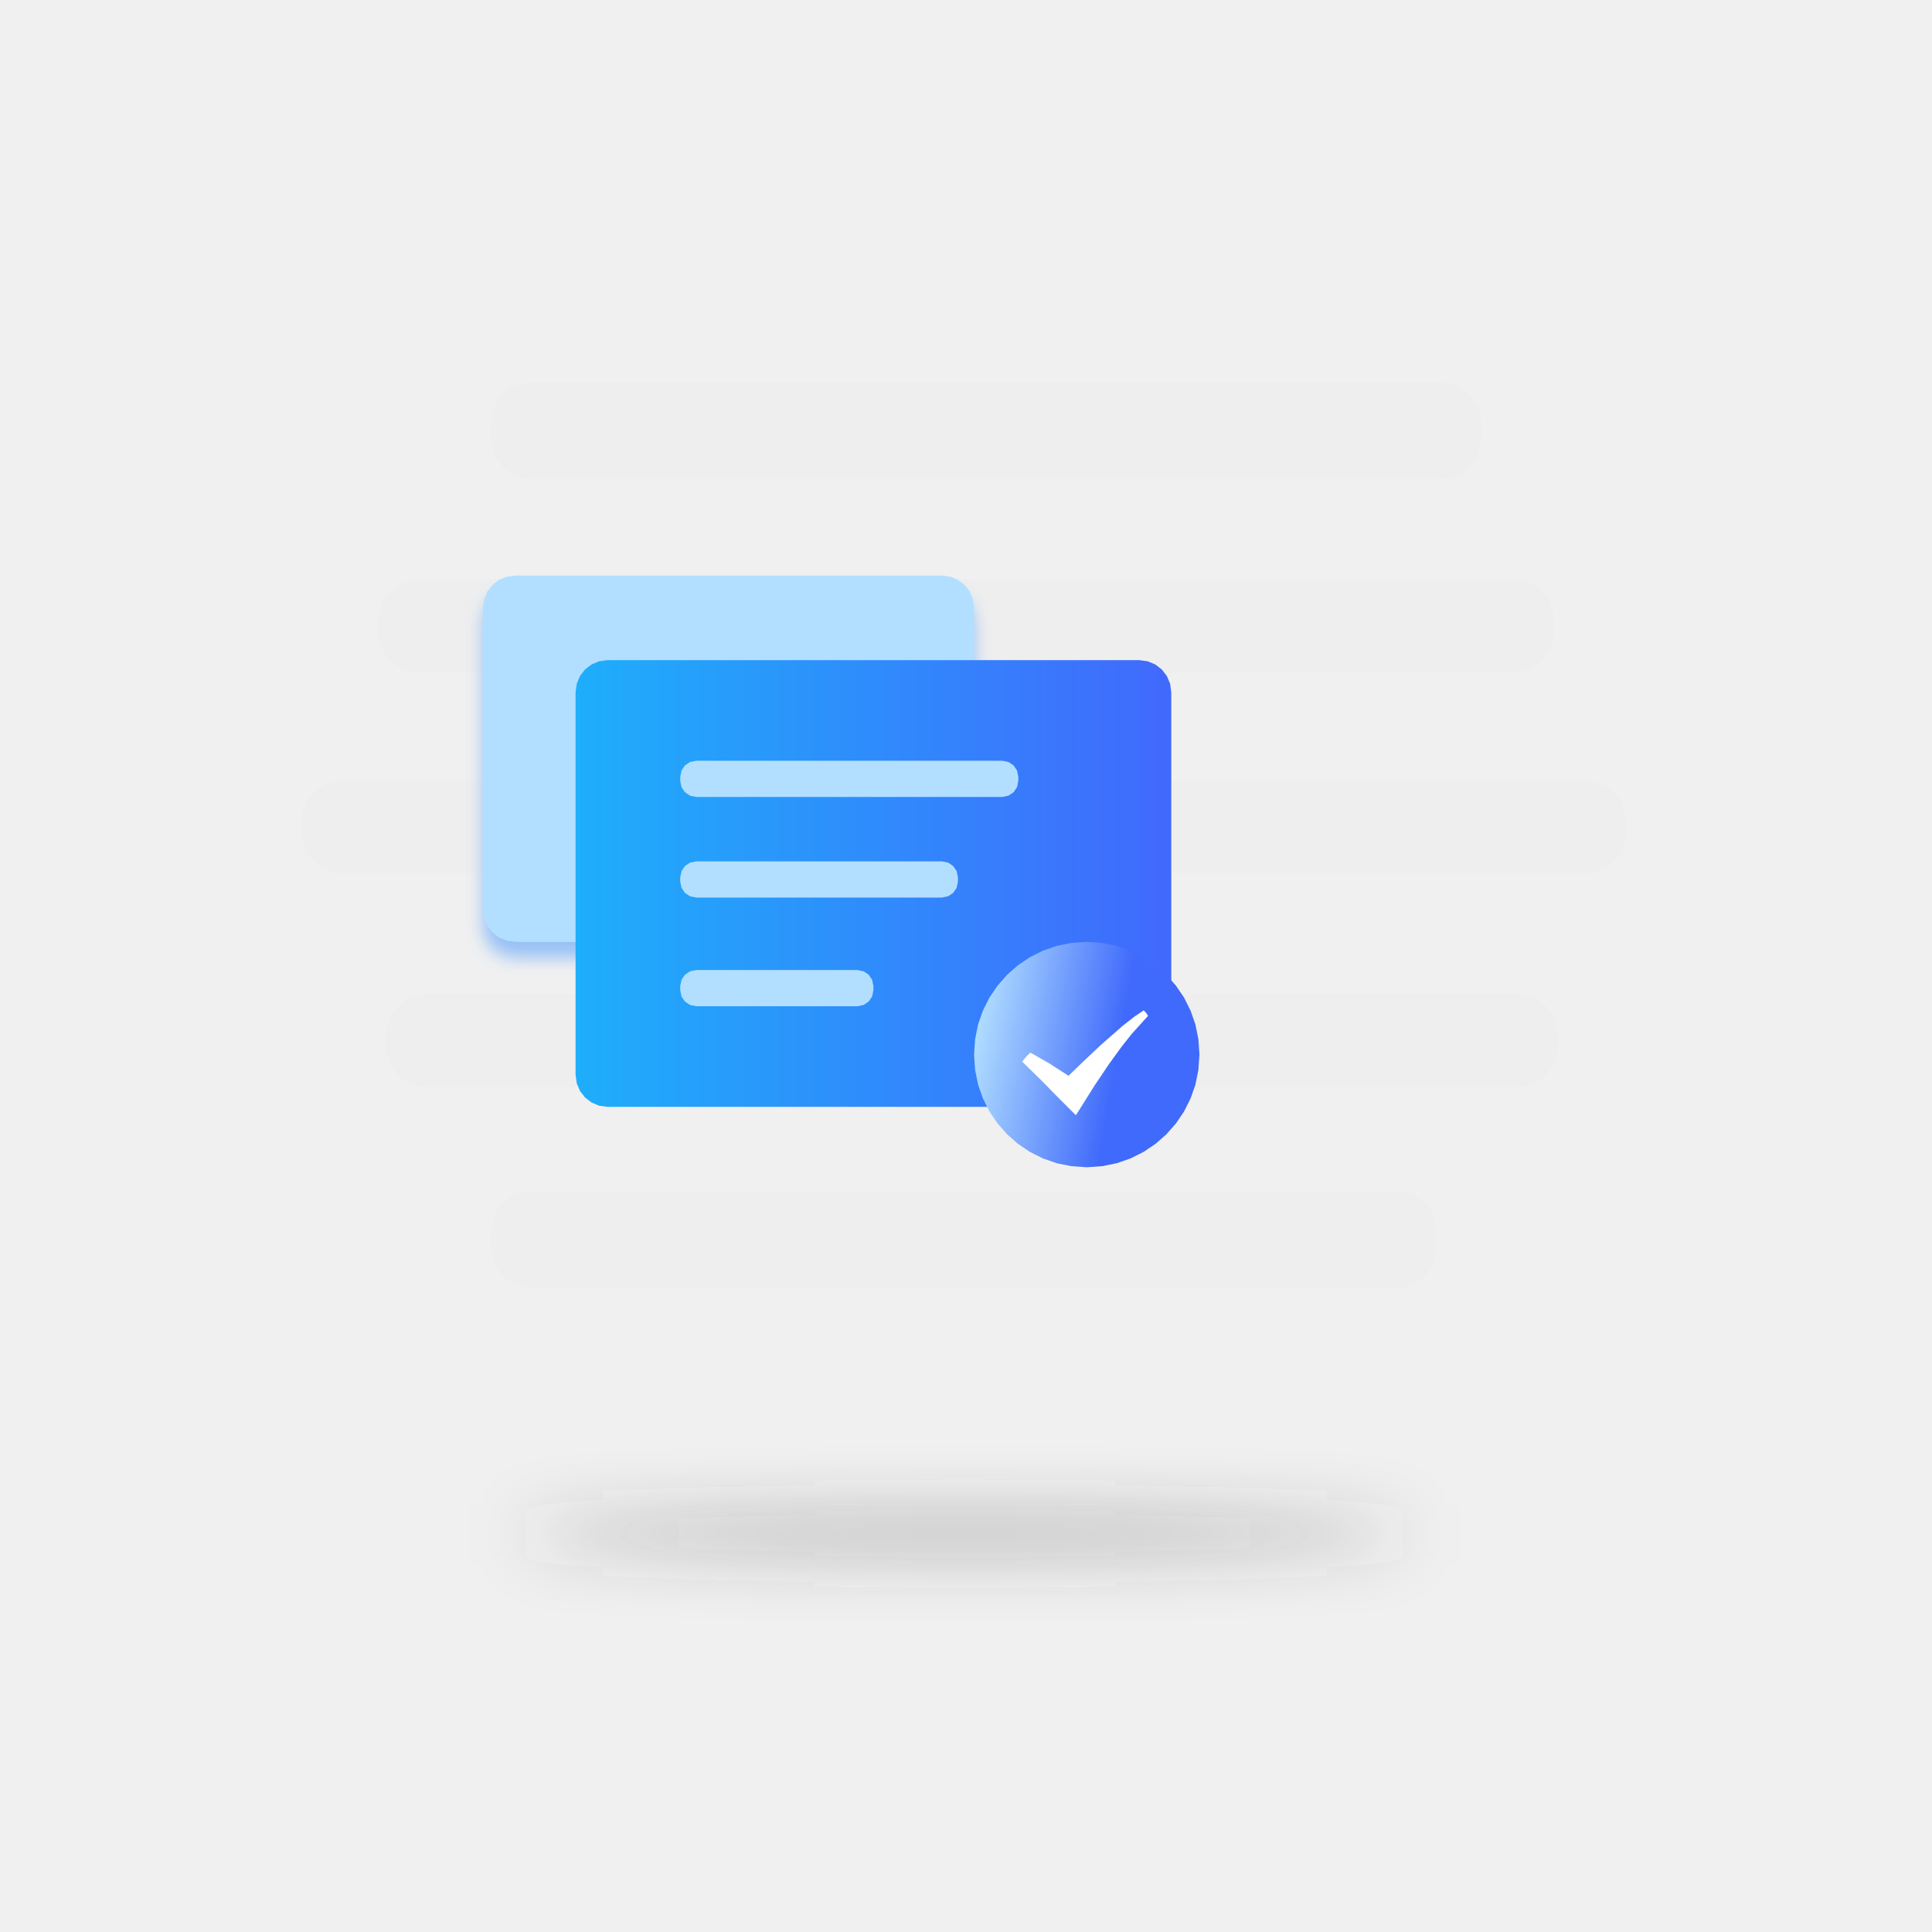
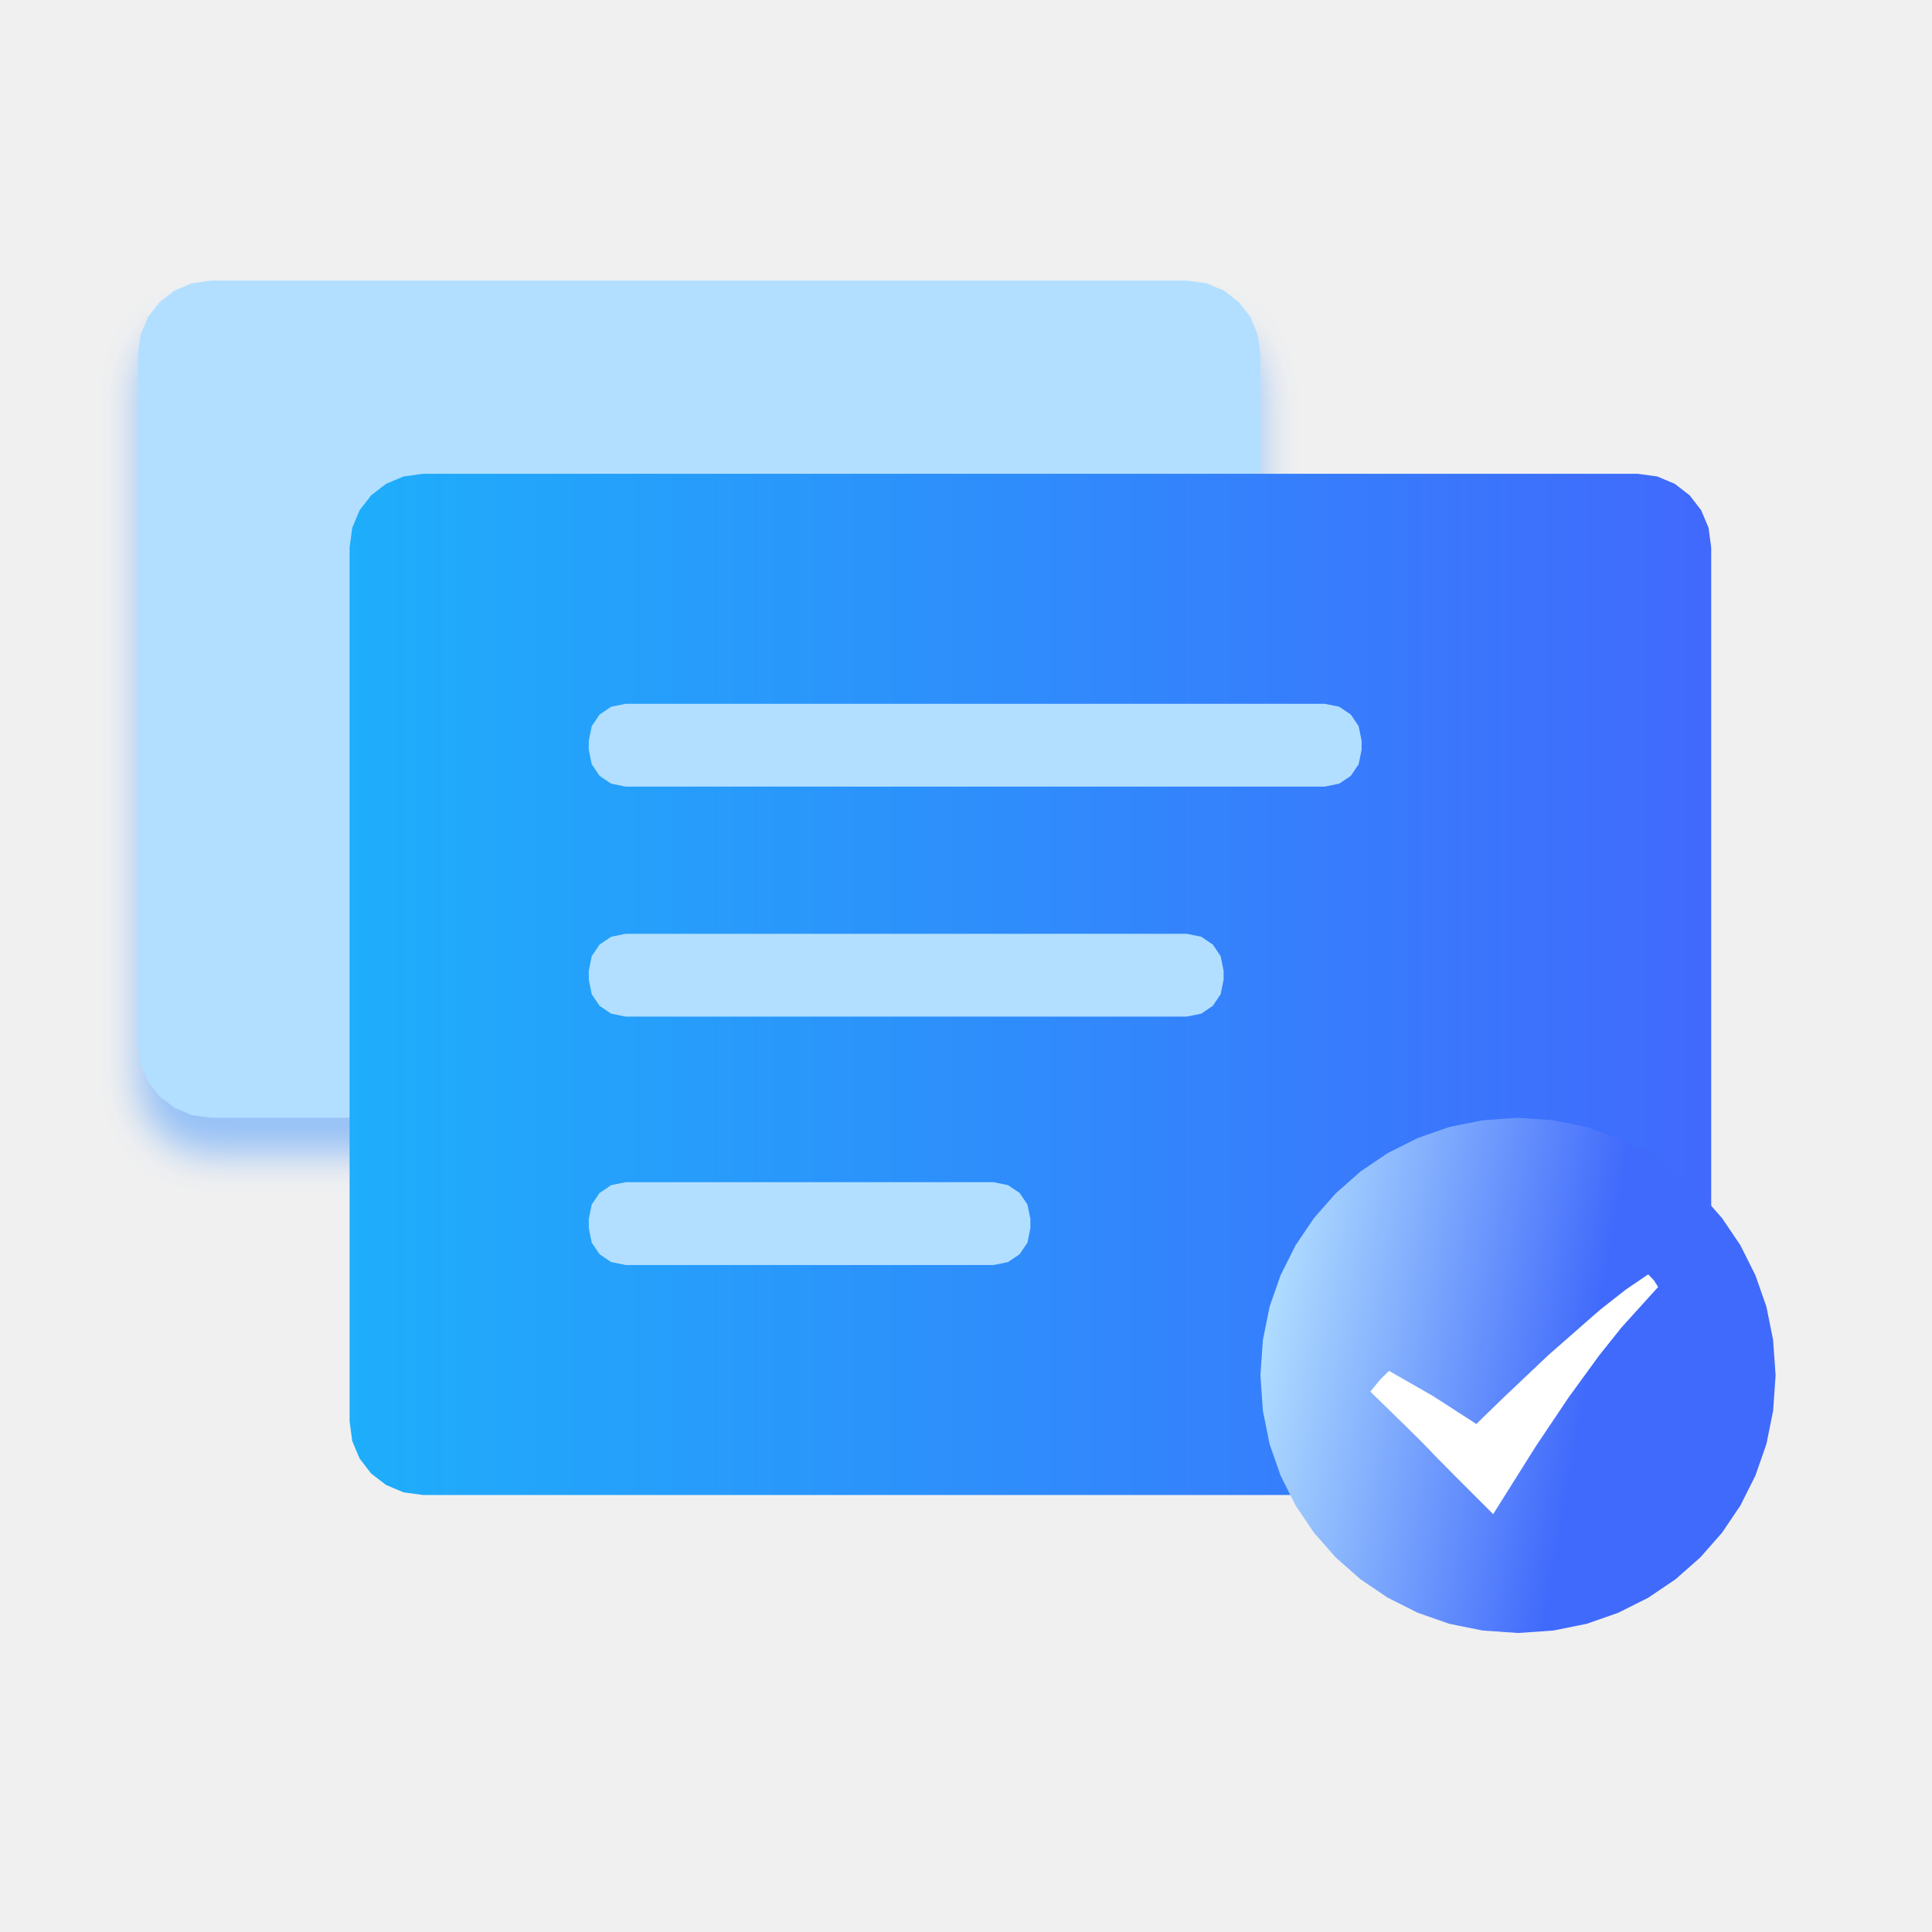
- <svg xmlns="http://www.w3.org/2000/svg" height="480" node-id="1" sillyvg="true" template-height="480" template-width="480" version="1.1" viewBox="0 0 480 480" width="480">
-   <defs node-id="49">
-     <linearGradient gradientUnits="objectBoundingBox" id="linearGradient-2" node-id="9" spreadMethod="pad" x1="0" x2="1" y1="0.5" y2="0.5">
-       <stop offset="0" stop-color="#fff2e6" />
-       <stop offset="1" stop-color="#ffd9c3" />
-     </linearGradient>
-     <linearGradient gradientUnits="objectBoundingBox" id="linearGradient-7" node-id="22" spreadMethod="pad" x1="0" x2="1" y1="1" y2="1">
+ <svg xmlns="http://www.w3.org/2000/svg" height="210" viewBox="105 112.5 210 210" width="210">
+   <defs>
+     <linearGradient gradientUnits="objectBoundingBox" id="linearGradient-7" spreadMethod="pad" x1="0" x2="1" y1="1" y2="1">
      <stop offset="0" stop-color="#1eaefb" />
      <stop offset="1" stop-color="#4169fc" />
    </linearGradient>
-     <linearGradient gradientUnits="objectBoundingBox" id="linearGradient-8" node-id="25" spreadMethod="pad" x1="0" x2="0.636" y1="0.388" y2="0.5">
+     <linearGradient gradientUnits="objectBoundingBox" id="linearGradient-8" spreadMethod="pad" x1="0" x2="0.636" y1="0.388" y2="0.5">
      <stop offset="0" stop-color="#b2dfff" />
      <stop offset="1" stop-color="#406afb" />
    </linearGradient>
-     <filter height="7" id="filter-1" node-id="7" width="1.217" x="-0.109" y="-3">
-       <feGaussianBlur color-interpolation-filters="linearRGB" in="SourceGraphic" result="result1" stdDeviation="8 8" />
-     </filter>
-     <filter height="1.391" id="filter-4" node-id="13" width="1.13" x="-0.065" y="-0.149">
-       <feOffset color-interpolation-filters="linearRGB" dx="0" dy="4" in="SourceAlpha" result="shadowOffsetOuter1" />
-       <feGaussianBlur color-interpolation-filters="linearRGB" in="shadowOffsetOuter1" result="shadowBlurOuter1" stdDeviation="5 5" />
-       <feColorMatrix color-interpolation-filters="linearRGB" in="shadowBlurOuter1" result="result3" type="matrix" values="0 0 0 0 0 0 0 0 0 0 0 0 0 0 0 0 0 0 0.123 0" />
-     </filter>
-     <filter height="1.176" id="filter-6" node-id="18" width="1.131" x="-0.066" y="-0.044">
+     <filter height="1.176" id="filter-6" width="1.131" x="-0.066" y="-0.044">
      <feOffset color-interpolation-filters="linearRGB" dx="0" dy="4" in="SourceAlpha" result="shadowOffsetOuter1" />
      <feGaussianBlur color-interpolation-filters="linearRGB" in="shadowOffsetOuter1" result="shadowBlurOuter1" stdDeviation="2 2" />
      <feColorMatrix color-interpolation-filters="linearRGB" in="shadowBlurOuter1" result="result3" type="matrix" values="0 0 0 0 0.592 0 0 0 0 0.757 0 0 0 0 0.965 0 0 0 1 0" />
    </filter>
  </defs>
-   <g node-id="126">
-     <g node-id="127">
-       <g node-id="128">
-         <path d="M 132.00 95.00 L 358.00 95.00 L 359.83 95.17 L 361.50 95.63 L 363.05 96.37 L 364.45 97.36 L 365.64 98.55 L 366.63 99.95 L 367.37 101.50 L 367.83 103.17 L 368.00 105.00 L 368.00 109.00 L 367.83 110.83 L 367.37 112.50 L 366.63 114.05 L 365.64 115.45 L 364.45 116.64 L 363.05 117.63 L 361.50 118.37 L 359.83 118.83 L 358.00 119.00 L 132.00 119.00 L 130.17 118.83 L 128.50 118.37 L 126.95 117.63 L 125.55 116.64 L 124.36 115.45 L 123.37 114.05 L 122.63 112.50 L 122.17 110.83 L 122.00 109.00 L 122.00 105.00 L 122.17 103.17 L 122.63 101.50 L 123.37 99.95 L 124.36 98.55 L 125.55 97.36 L 126.95 96.37 L 128.50 95.63 L 130.17 95.17 L 132.00 95.00 Z" fill="#eeeeee" fill-rule="evenodd" group-id="1,2,3" id="矩形" node-id="32" stroke="none" target-height="24" target-width="246" target-x="122" target-y="95" />
-         <path d="M 104.00 144.00 L 376.00 144.00 L 377.83 144.17 L 379.50 144.63 L 381.05 145.37 L 382.45 146.36 L 383.64 147.55 L 384.63 148.95 L 385.37 150.50 L 385.83 152.17 L 386.00 154.00 L 386.00 157.00 L 385.83 158.83 L 385.37 160.50 L 384.63 162.05 L 383.64 163.45 L 382.45 164.64 L 381.05 165.63 L 379.50 166.37 L 377.83 166.83 L 376.00 167.00 L 104.00 167.00 L 102.17 166.83 L 100.50 166.37 L 98.95 165.63 L 97.55 164.64 L 96.36 163.45 L 95.37 162.05 L 94.63 160.50 L 94.17 158.83 L 94.00 157.00 L 94.00 154.00 L 94.17 152.17 L 94.63 150.50 L 95.37 148.95 L 96.36 147.55 L 97.55 146.36 L 98.95 145.37 L 100.50 144.63 L 102.17 144.17 L 104.00 144.00 Z" fill="#eeeeee" fill-rule="evenodd" group-id="1,2,3" id="矩形备份" node-id="33" stroke="none" target-height="23" target-width="292" target-x="94" target-y="144" />
-         <path d="M 106.00 247.00 L 377.00 247.00 L 378.83 247.17 L 380.50 247.63 L 382.05 248.37 L 383.45 249.36 L 384.64 250.55 L 385.63 251.95 L 386.37 253.50 L 386.83 255.17 L 387.00 257.00 L 387.00 260.00 L 386.83 261.83 L 386.37 263.50 L 385.63 265.05 L 384.64 266.45 L 383.45 267.64 L 382.05 268.63 L 380.50 269.37 L 378.83 269.83 L 377.00 270.00 L 106.00 270.00 L 104.17 269.83 L 102.50 269.37 L 100.95 268.63 L 99.55 267.64 L 98.36 266.45 L 97.37 265.05 L 96.63 263.50 L 96.17 261.83 L 96.00 260.00 L 96.00 257.00 L 96.17 255.17 L 96.63 253.50 L 97.37 251.95 L 98.36 250.55 L 99.55 249.36 L 100.95 248.37 L 102.50 247.63 L 104.17 247.17 L 106.00 247.00 Z" fill="#eeeeee" fill-rule="evenodd" group-id="1,2,3" id="矩形备份-2" node-id="34" stroke="none" target-height="23" target-width="291" target-x="96" target-y="247" />
-         <path d="M 85.00 194.00 L 394.00 194.00 L 395.83 194.17 L 397.50 194.63 L 399.05 195.37 L 400.45 196.36 L 401.64 197.55 L 402.63 198.95 L 403.37 200.50 L 403.83 202.17 L 404.00 204.00 L 404.00 207.00 L 403.83 208.83 L 403.37 210.50 L 402.63 212.05 L 401.64 213.45 L 400.45 214.64 L 399.05 215.63 L 397.50 216.37 L 395.83 216.83 L 394.00 217.00 L 85.00 217.00 L 83.17 216.83 L 81.50 216.37 L 79.95 215.63 L 78.55 214.64 L 77.36 213.45 L 76.37 212.05 L 75.63 210.50 L 75.17 208.83 L 75.00 207.00 L 75.00 204.00 L 75.17 202.17 L 75.63 200.50 L 76.37 198.95 L 77.36 197.55 L 78.55 196.36 L 79.95 195.37 L 81.50 194.63 L 83.17 194.17 L 85.00 194.00 Z" fill="#eeeeee" fill-rule="evenodd" group-id="1,2,3" id="矩形备份-3" node-id="35" stroke="none" target-height="23" target-width="329" target-x="75" target-y="194" />
-         <path d="M 132.00 296.00 L 347.00 296.00 L 348.83 296.17 L 350.50 296.63 L 352.05 297.37 L 353.45 298.36 L 354.64 299.55 L 355.63 300.95 L 356.37 302.50 L 356.83 304.17 L 357.00 306.00 L 357.00 310.00 L 356.83 311.83 L 356.37 313.50 L 355.63 315.05 L 354.64 316.45 L 353.45 317.64 L 352.05 318.63 L 350.50 319.37 L 348.83 319.83 L 347.00 320.00 L 132.00 320.00 L 130.17 319.83 L 128.50 319.37 L 126.95 318.63 L 125.55 317.64 L 124.36 316.45 L 123.37 315.05 L 122.63 313.50 L 122.17 311.83 L 122.00 310.00 L 122.00 306.00 L 122.17 304.17 L 122.63 302.50 L 123.37 300.95 L 124.36 299.55 L 125.55 298.36 L 126.95 297.37 L 128.50 296.63 L 130.17 296.17 L 132.00 296.00 Z" fill="#eeeeee" fill-rule="evenodd" group-id="1,2,3" id="矩形备份-5" node-id="36" stroke="none" target-height="24" target-width="235" target-x="122" target-y="296" />
-         <g node-id="131">
-           <path d="M 350.00 381.00 L 349.72 381.28 L 348.32 381.70 L 344.37 382.26 L 338.23 382.80 L 328.68 383.36 L 304.76 384.23 L 274.43 384.80 L 239.50 385.00 L 204.57 384.80 L 174.24 384.23 L 150.32 383.36 L 140.77 382.80 L 134.63 382.26 L 130.68 381.70 L 129.28 381.28 L 129.00 381.00 L 129.28 380.72 L 130.68 380.30 L 134.63 379.74 L 140.77 379.20 L 150.32 378.64 L 174.24 377.77 L 204.57 377.20 L 239.50 377.00 L 274.43 377.20 L 304.76 377.77 L 328.68 378.64 L 338.23 379.20 L 344.37 379.74 L 348.32 380.30 L 349.72 380.72 L 350.00 381.00 Z" fill="#3d3d3d" fill-opacity="0.4" fill-rule="evenodd" filter="url(#filter-1)" group-id="1,2,3,6" id="椭圆形" node-id="37" stroke="none" target-height="8" target-width="221" target-x="129" target-y="377" />
-         </g>
-       </g>
-       <g node-id="129">
-         <g node-id="132">
-           <path d="M 290.09 245.81 L 393.00 259.58 L 280.66 318.00 L 280.66 292.46 L 131.00 299.51 L 153.01 231.00 L 280.66 259.58 Z" fill="#000000" fill-rule="evenodd" filter="url(#filter-4)" group-id="1,2,4,7" hidden="true" node-id="107" stroke="none" target-height="87" target-width="262" target-x="131" target-y="231" visibility="hidden" />
-         </g>
-         <path d="M 290.09 245.81 L 393.00 259.58 L 280.66 318.00 L 280.66 292.46 L 131.00 299.51 L 153.01 231.00 L 280.66 259.58 Z" fill="url(#linearGradient-2)" fill-rule="evenodd" group-id="1,2,4,8" hidden="true" node-id="112" stroke="none" target-height="87" target-width="262" target-x="131" target-y="231" visibility="hidden" />
-       </g>
-       <g node-id="130">
-         <g node-id="134">
-           <path d="M 128.00 143.00 L 234.00 143.00 L 236.14 143.29 L 238.04 144.09 L 239.66 145.34 L 240.91 146.96 L 241.71 148.86 L 242.00 151.00 L 242.00 226.00 L 241.71 228.14 L 240.91 230.04 L 239.66 231.66 L 238.04 232.91 L 236.14 233.71 L 234.00 234.00 L 128.00 234.00 L 125.86 233.71 L 123.96 232.91 L 122.34 231.66 L 121.09 230.04 L 120.29 228.14 L 120.00 226.00 L 120.00 151.00 L 120.29 148.86 L 121.09 146.96 L 122.34 145.34 L 123.96 144.09 L 125.86 143.29 L 128.00 143.00 Z" fill="#000000" fill-rule="evenodd" filter="url(#filter-6)" group-id="1,2,5,9" node-id="119" stroke="none" target-height="91" target-width="122" target-x="120" target-y="143" />
-         </g>
-         <path d="M 128.00 143.00 L 234.00 143.00 L 236.14 143.29 L 238.04 144.09 L 239.66 145.34 L 240.91 146.96 L 241.71 148.86 L 242.00 151.00 L 242.00 226.00 L 241.71 228.14 L 240.91 230.04 L 239.66 231.66 L 238.04 232.91 L 236.14 233.71 L 234.00 234.00 L 128.00 234.00 L 125.86 233.71 L 123.96 232.91 L 122.34 231.66 L 121.09 230.04 L 120.29 228.14 L 120.00 226.00 L 120.00 151.00 L 120.29 148.86 L 121.09 146.96 L 122.34 145.34 L 123.96 144.09 L 125.86 143.29 L 128.00 143.00 Z" fill="#b2dfff" fill-rule="evenodd" group-id="1,2,5,10" node-id="124" stroke="none" target-height="91" target-width="122" target-x="120" target-y="143" />
-       </g>
-       <path d="M 151.00 164.00 L 283.00 164.00 L 285.14 164.29 L 287.04 165.09 L 288.66 166.34 L 289.91 167.96 L 290.71 169.86 L 291.00 172.00 L 291.00 267.00 L 290.71 269.14 L 289.91 271.04 L 288.66 272.66 L 287.04 273.91 L 285.14 274.71 L 283.00 275.00 L 151.00 275.00 L 148.86 274.71 L 146.96 273.91 L 145.34 272.66 L 144.09 271.04 L 143.29 269.14 L 143.00 267.00 L 143.00 172.00 L 143.29 169.86 L 144.09 167.96 L 145.34 166.34 L 146.96 165.09 L 148.86 164.29 L 151.00 164.00 Z" fill="url(#linearGradient-7)" fill-rule="evenodd" group-id="1,2" id="矩形" node-id="44" stroke="none" target-height="111" target-width="148" target-x="143" target-y="164" />
-       <path d="M 298.00 262.00 L 297.73 265.85 L 297.00 269.47 L 295.80 272.90 L 294.17 276.15 L 292.17 279.11 L 289.80 281.80 L 287.11 284.17 L 284.15 286.17 L 280.90 287.80 L 277.47 289.00 L 273.85 289.73 L 270.00 290.00 L 266.15 289.73 L 262.53 289.00 L 259.10 287.80 L 255.85 286.17 L 252.89 284.17 L 250.20 281.80 L 247.83 279.11 L 245.83 276.15 L 244.20 272.90 L 243.00 269.47 L 242.27 265.85 L 242.00 262.00 L 242.27 258.15 L 243.00 254.53 L 244.20 251.10 L 245.83 247.85 L 247.83 244.89 L 250.20 242.20 L 252.89 239.83 L 255.85 237.83 L 259.10 236.20 L 262.53 235.00 L 266.15 234.27 L 270.00 234.00 L 273.85 234.27 L 277.47 235.00 L 280.90 236.20 L 284.15 237.83 L 287.11 239.83 L 289.80 242.20 L 292.17 244.89 L 294.17 247.85 L 295.80 251.10 L 297.00 254.53 L 297.73 258.15 L 298.00 262.00 Z" fill="url(#linearGradient-8)" fill-rule="evenodd" group-id="1,2" id="椭圆形" node-id="45" stroke="none" target-height="56" target-width="56" target-x="242" target-y="234" />
-       <path d="M 213.00 241.00 L 214.57 241.32 L 215.83 242.17 L 216.68 243.43 L 217.00 245.00 L 217.00 246.00 L 216.68 247.57 L 215.83 248.83 L 214.57 249.68 L 213.00 250.00 L 173.00 250.00 L 171.43 249.68 L 170.17 248.83 L 169.32 247.57 L 169.00 246.00 L 169.00 245.00 L 169.32 243.43 L 170.17 242.17 L 171.43 241.32 L 173.00 241.00 L 213.00 241.00 Z M 234.00 214.00 L 235.57 214.32 L 236.83 215.17 L 237.68 216.43 L 238.00 218.00 L 238.00 219.00 L 237.68 220.57 L 236.83 221.83 L 235.57 222.68 L 234.00 223.00 L 173.00 223.00 L 171.43 222.68 L 170.17 221.83 L 169.32 220.57 L 169.00 219.00 L 169.00 218.00 L 169.32 216.43 L 170.17 215.17 L 171.43 214.32 L 173.00 214.00 L 234.00 214.00 Z M 249.00 189.00 L 250.57 189.32 L 251.83 190.17 L 252.68 191.43 L 253.00 193.00 L 253.00 194.00 L 252.68 195.57 L 251.83 196.83 L 250.57 197.68 L 249.00 198.00 L 173.00 198.00 L 171.43 197.68 L 170.17 196.83 L 169.32 195.57 L 169.00 194.00 L 169.00 193.00 L 169.32 191.43 L 170.17 190.17 L 171.43 189.32 L 173.00 189.00 L 249.00 189.00 Z" fill="#b2dfff" fill-rule="evenodd" group-id="1,2" id="形状结合" node-id="46" stroke="none" target-height="61" target-width="84" target-x="169" target-y="189" />
-       <path d="M 255.98 261.51 L 260.74 264.23 L 265.47 267.28 L 268.50 264.34 L 273.36 259.74 L 278.94 254.85 L 281.75 252.65 L 284.15 251.02 L 284.63 251.52 L 284.79 251.69 L 285.23 252.39 L 281.25 256.79 L 278.80 259.86 L 275.49 264.41 L 271.96 269.67 L 267.30 277.08 L 263.09 272.87 L 261.08 270.84 L 260.23 269.95 L 259.46 269.16 L 257.72 267.44 L 253.95 263.76 L 255.02 262.45 L 255.98 261.51 Z" fill="#ffffff" fill-rule="evenodd" group-id="1,2" id="路径" node-id="47" stroke="none" target-height="26.061" target-width="31.276" target-x="253.952" target-y="251.016" />
-     </g>
+   <g>
+     <path d="M 128.00 143.00 L 234.00 143.00 L 236.14 143.29 L 238.04 144.09 L 239.66 145.34 L 240.91 146.96 L 241.71 148.86 L 242.00 151.00 L 242.00 226.00 L 241.71 228.14 L 240.91 230.04 L 239.66 231.66 L 238.04 232.91 L 236.14 233.71 L 234.00 234.00 L 128.00 234.00 L 125.86 233.71 L 123.96 232.91 L 122.34 231.66 L 121.09 230.04 L 120.29 228.14 L 120.00 226.00 L 120.00 151.00 L 120.29 148.86 L 121.09 146.96 L 122.34 145.34 L 123.96 144.09 L 125.86 143.29 L 128.00 143.00 Z" fill="#000000" fill-rule="evenodd" filter="url(#filter-6)" stroke="none" />
+     <path d="M 128.00 143.00 L 234.00 143.00 L 236.14 143.29 L 238.04 144.09 L 239.66 145.34 L 240.91 146.96 L 241.71 148.86 L 242.00 151.00 L 242.00 226.00 L 241.71 228.14 L 240.91 230.04 L 239.66 231.66 L 238.04 232.91 L 236.14 233.71 L 234.00 234.00 L 128.00 234.00 L 125.86 233.71 L 123.96 232.91 L 122.34 231.66 L 121.09 230.04 L 120.29 228.14 L 120.00 226.00 L 120.00 151.00 L 120.29 148.86 L 121.09 146.96 L 122.34 145.34 L 123.96 144.09 L 125.86 143.29 L 128.00 143.00 Z" fill="#b2dfff" fill-rule="evenodd" stroke="none" />
+     <path d="M 151.00 164.00 L 283.00 164.00 L 285.14 164.29 L 287.04 165.09 L 288.66 166.34 L 289.91 167.96 L 290.71 169.86 L 291.00 172.00 L 291.00 267.00 L 290.71 269.14 L 289.91 271.04 L 288.66 272.66 L 287.04 273.91 L 285.14 274.71 L 283.00 275.00 L 151.00 275.00 L 148.86 274.71 L 146.96 273.91 L 145.34 272.66 L 144.09 271.04 L 143.29 269.14 L 143.00 267.00 L 143.00 172.00 L 143.29 169.86 L 144.09 167.96 L 145.34 166.34 L 146.96 165.09 L 148.86 164.29 L 151.00 164.00 Z" fill="url(#linearGradient-7)" fill-rule="evenodd" stroke="none" />
+     <path d="M 298.00 262.00 L 297.73 265.85 L 297.00 269.47 L 295.80 272.90 L 294.17 276.15 L 292.17 279.11 L 289.80 281.80 L 287.11 284.17 L 284.15 286.17 L 280.90 287.80 L 277.47 289.00 L 273.85 289.73 L 270.00 290.00 L 266.15 289.73 L 262.53 289.00 L 259.10 287.80 L 255.85 286.17 L 252.89 284.17 L 250.20 281.80 L 247.83 279.11 L 245.83 276.15 L 244.20 272.90 L 243.00 269.47 L 242.27 265.85 L 242.00 262.00 L 242.27 258.15 L 243.00 254.53 L 244.20 251.10 L 245.83 247.85 L 247.83 244.89 L 250.20 242.20 L 252.89 239.83 L 255.85 237.83 L 259.10 236.20 L 262.53 235.00 L 266.15 234.27 L 270.00 234.00 L 273.85 234.27 L 277.47 235.00 L 280.90 236.20 L 284.15 237.83 L 287.11 239.83 L 289.80 242.20 L 292.17 244.89 L 294.17 247.85 L 295.80 251.10 L 297.00 254.53 L 297.73 258.15 L 298.00 262.00 Z" fill="url(#linearGradient-8)" fill-rule="evenodd" stroke="none" />
+     <path d="M 213.00 241.00 L 214.57 241.32 L 215.83 242.17 L 216.68 243.43 L 217.00 245.00 L 217.00 246.00 L 216.68 247.57 L 215.83 248.83 L 214.57 249.68 L 213.00 250.00 L 173.00 250.00 L 171.43 249.68 L 170.17 248.83 L 169.32 247.57 L 169.00 246.00 L 169.00 245.00 L 169.32 243.43 L 170.17 242.17 L 171.43 241.32 L 173.00 241.00 L 213.00 241.00 Z M 234.00 214.00 L 235.57 214.32 L 236.83 215.17 L 237.68 216.43 L 238.00 218.00 L 238.00 219.00 L 237.68 220.57 L 236.83 221.83 L 235.57 222.68 L 234.00 223.00 L 173.00 223.00 L 171.43 222.68 L 170.17 221.83 L 169.32 220.57 L 169.00 219.00 L 169.00 218.00 L 169.32 216.43 L 170.17 215.17 L 171.43 214.32 L 173.00 214.00 L 234.00 214.00 Z M 249.00 189.00 L 250.57 189.32 L 251.83 190.17 L 252.68 191.43 L 253.00 193.00 L 253.00 194.00 L 252.68 195.57 L 251.83 196.83 L 250.57 197.68 L 249.00 198.00 L 173.00 198.00 L 171.43 197.68 L 170.17 196.83 L 169.32 195.57 L 169.00 194.00 L 169.00 193.00 L 169.32 191.43 L 170.17 190.17 L 171.43 189.32 L 173.00 189.00 L 249.00 189.00 Z" fill="#b2dfff" fill-rule="evenodd" stroke="none" />
+     <path d="M 255.98 261.51 L 260.74 264.23 L 265.47 267.28 L 268.50 264.34 L 273.36 259.74 L 278.94 254.85 L 281.75 252.65 L 284.15 251.02 L 284.63 251.52 L 284.79 251.69 L 285.23 252.39 L 281.25 256.79 L 278.80 259.86 L 275.49 264.41 L 271.96 269.67 L 267.30 277.08 L 263.09 272.87 L 261.08 270.84 L 260.23 269.95 L 259.46 269.16 L 257.72 267.44 L 253.95 263.76 L 255.02 262.45 L 255.98 261.51 Z" fill="#ffffff" fill-rule="evenodd" stroke="none" />
  </g>
</svg>
